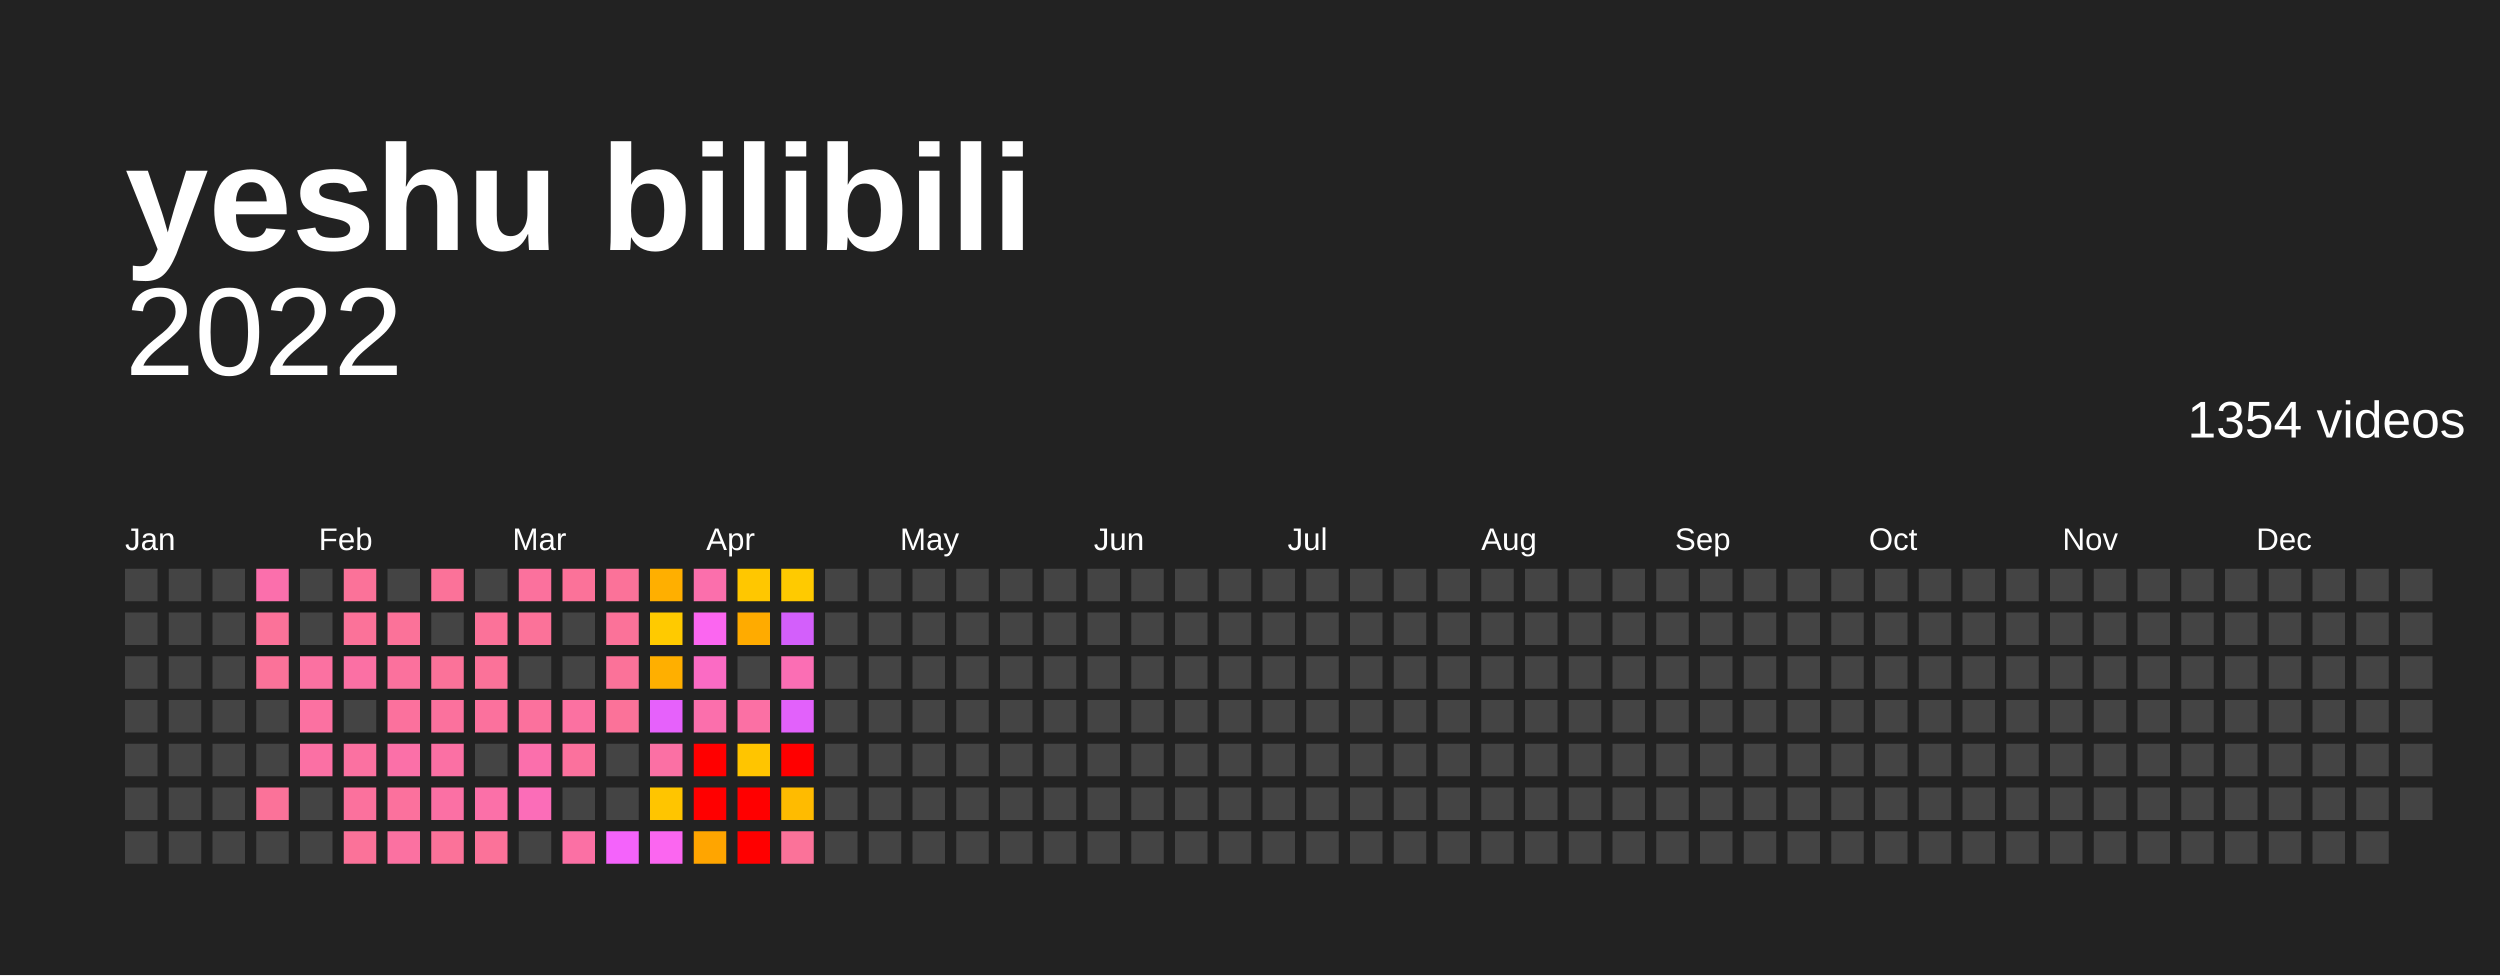
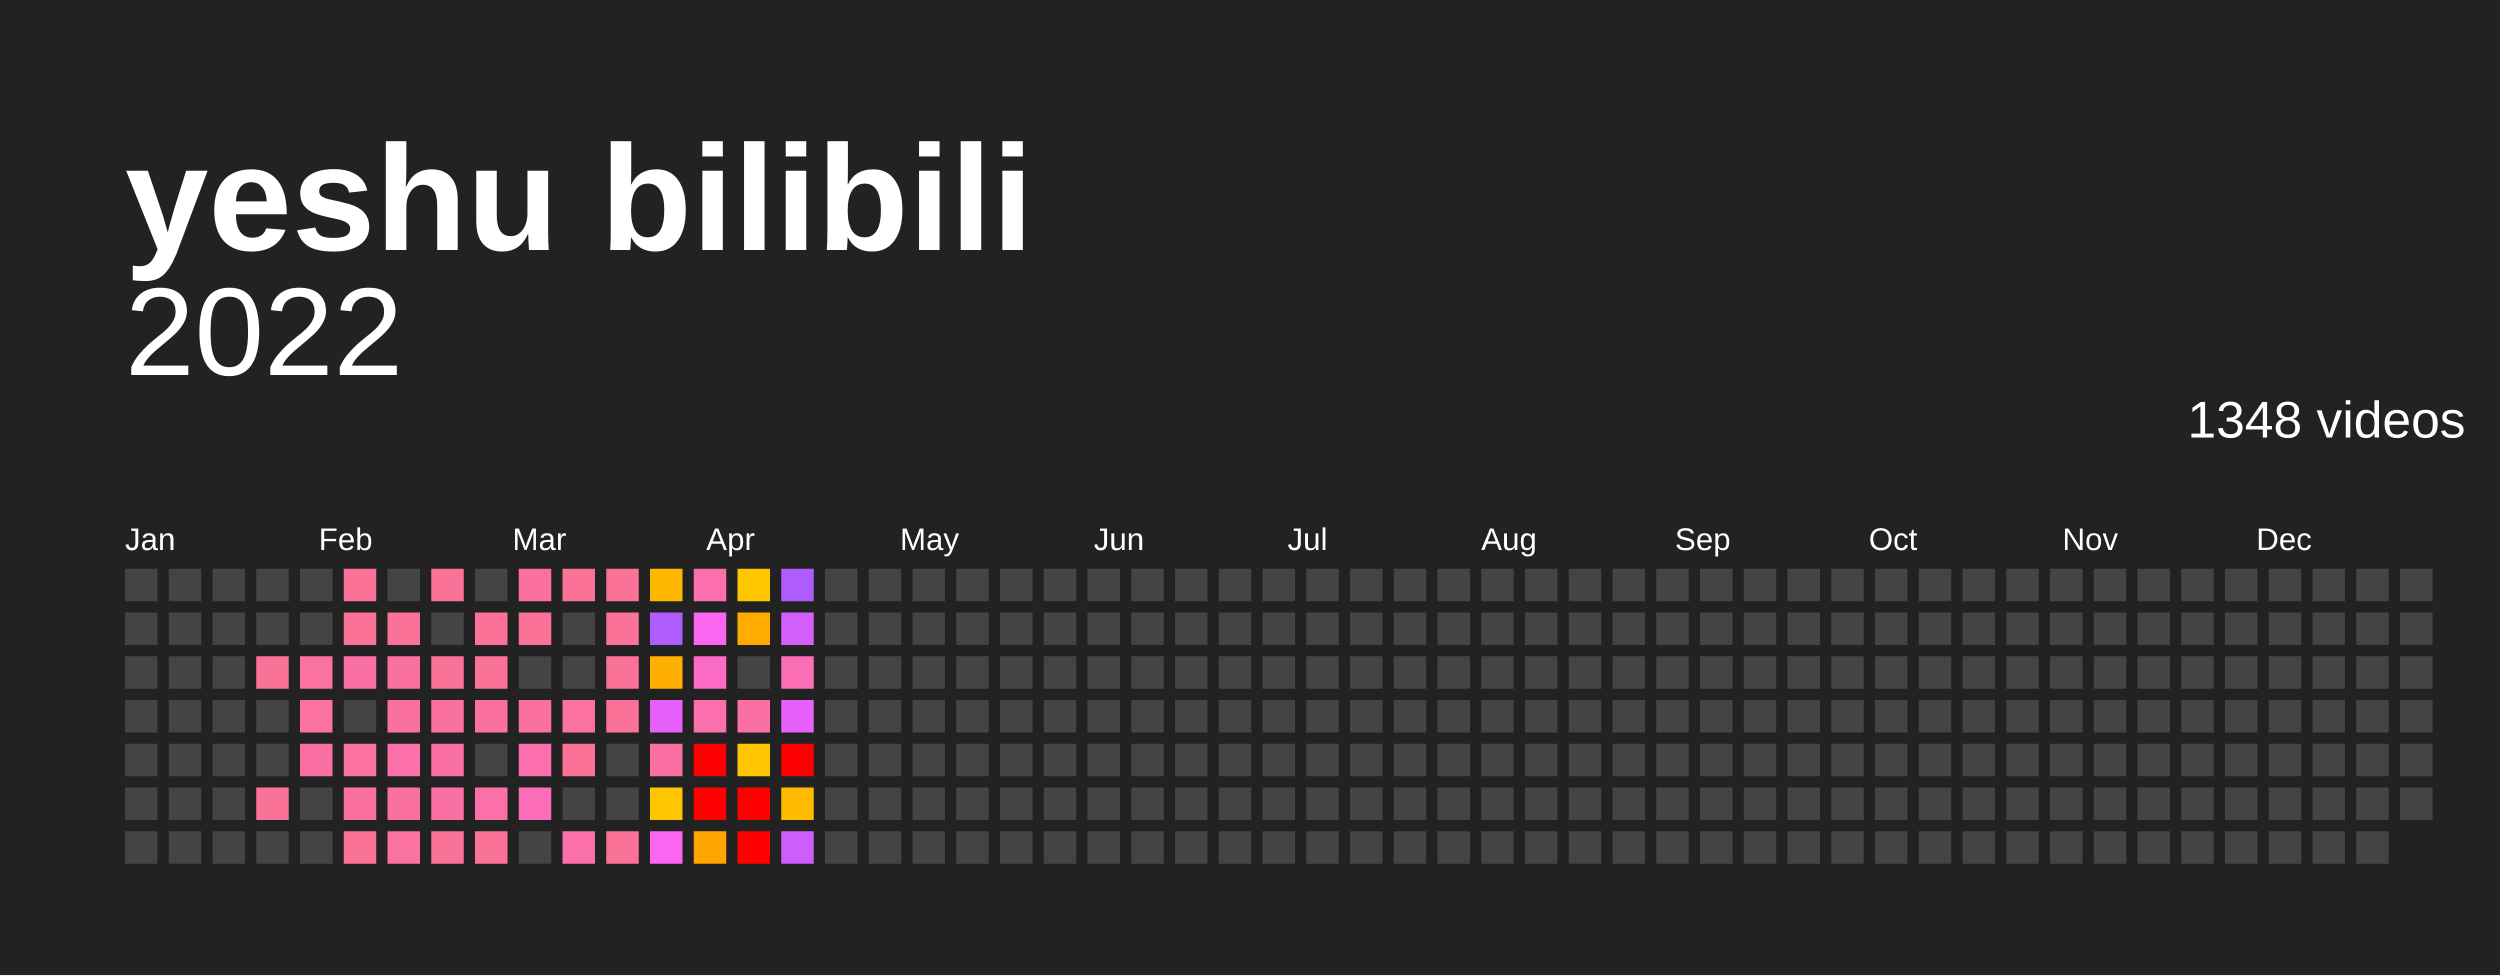
<svg xmlns="http://www.w3.org/2000/svg" baseProfile="full" height="78mm" version="1.1" viewBox="0,0,200,78" width="200mm">
  <defs />
  <rect fill="#222222" height="78" width="200" x="0" y="0" />
  <text fill="#FFFFFF" style="font-size:12px; font-family:Arial; font-weight:bold;" x="10" y="20">yeshu bilibili</text>
  <text alignment-baseline="hanging" fill="#FFFFFF" style="font-size:10.0px; font-family:Arial;" x="10" y="30">2022</text>
-   <text alignment-baseline="hanging" fill="#FFFFFF" style="font-size:4.125px; font-family:Arial;" x="175" y="35">1354 videos</text>
+   <text alignment-baseline="hanging" fill="#FFFFFF" style="font-size:4.125px; font-family:Arial;" x="175" y="35">1348 videos</text>
  <text fill="#FFFFFF" style="font-size:2.5px; font-family:Arial" x="10.0" y="44">Jan</text>
  <text fill="#FFFFFF" style="font-size:2.5px; font-family:Arial" x="25.5" y="44">Feb</text>
  <text fill="#FFFFFF" style="font-size:2.5px; font-family:Arial" x="41.0" y="44">Mar</text>
  <text fill="#FFFFFF" style="font-size:2.5px; font-family:Arial" x="56.5" y="44">Apr</text>
  <text fill="#FFFFFF" style="font-size:2.5px; font-family:Arial" x="72.0" y="44">May</text>
  <text fill="#FFFFFF" style="font-size:2.5px; font-family:Arial" x="87.5" y="44">Jun</text>
  <text fill="#FFFFFF" style="font-size:2.5px; font-family:Arial" x="103.0" y="44">Jul</text>
  <text fill="#FFFFFF" style="font-size:2.5px; font-family:Arial" x="118.5" y="44">Aug</text>
  <text fill="#FFFFFF" style="font-size:2.5px; font-family:Arial" x="134.0" y="44">Sep</text>
  <text fill="#FFFFFF" style="font-size:2.5px; font-family:Arial" x="149.5" y="44">Oct</text>
  <text fill="#FFFFFF" style="font-size:2.5px; font-family:Arial" x="165.0" y="44">Nov</text>
  <text fill="#FFFFFF" style="font-size:2.5px; font-family:Arial" x="180.5" y="44">Dec</text>
  <rect fill="#444444" height="2.6" width="2.6" x="10.0" y="45.5" />
  <rect fill="#444444" height="2.6" width="2.6" x="10.0" y="49.0" />
  <rect fill="#444444" height="2.6" width="2.6" x="10.0" y="52.5" />
  <rect fill="#444444" height="2.6" width="2.6" x="10.0" y="56.0" />
  <rect fill="#444444" height="2.6" width="2.6" x="10.0" y="59.5" />
  <rect fill="#444444" height="2.6" width="2.6" x="10.0" y="63.0" />
  <rect fill="#444444" height="2.6" width="2.6" x="10.0" y="66.5" />
  <rect fill="#444444" height="2.6" width="2.6" x="13.5" y="45.5" />
  <rect fill="#444444" height="2.6" width="2.6" x="13.5" y="49.0" />
  <rect fill="#444444" height="2.6" width="2.6" x="13.5" y="52.5" />
  <rect fill="#444444" height="2.6" width="2.6" x="13.5" y="56.0" />
  <rect fill="#444444" height="2.6" width="2.6" x="13.5" y="59.5" />
  <rect fill="#444444" height="2.6" width="2.6" x="13.5" y="63.0" />
  <rect fill="#444444" height="2.6" width="2.6" x="13.5" y="66.5" />
  <rect fill="#444444" height="2.6" width="2.6" x="17.0" y="45.5" />
  <rect fill="#444444" height="2.6" width="2.6" x="17.0" y="49.0" />
  <rect fill="#444444" height="2.6" width="2.6" x="17.0" y="52.5" />
  <rect fill="#444444" height="2.6" width="2.6" x="17.0" y="56.0" />
  <rect fill="#444444" height="2.6" width="2.6" x="17.0" y="59.5" />
  <rect fill="#444444" height="2.6" width="2.6" x="17.0" y="63.0" />
  <rect fill="#444444" height="2.6" width="2.6" x="17.0" y="66.5" />
-   <rect fill="#fb6fac" height="2.6" width="2.6" x="20.5" y="45.5" />
-   <rect fill="#fb7299" height="2.6" width="2.6" x="20.5" y="49.0" />
+   <rect fill="#444444" height="2.6" width="2.6" x="20.5" y="45.5" />
+   <rect fill="#444444" height="2.6" width="2.6" x="20.5" y="49.0" />
  <rect fill="#fb7299" height="2.6" width="2.6" x="20.5" y="52.5" />
  <rect fill="#444444" height="2.6" width="2.6" x="20.5" y="56.0" />
  <rect fill="#444444" height="2.6" width="2.6" x="20.5" y="59.5" />
  <rect fill="#fb7299" height="2.6" width="2.6" x="20.5" y="63.0" />
  <rect fill="#444444" height="2.6" width="2.6" x="20.5" y="66.5" />
  <rect fill="#444444" height="2.6" width="2.6" x="24.0" y="45.5" />
  <rect fill="#444444" height="2.6" width="2.6" x="24.0" y="49.0" />
  <rect fill="#fb71a1" height="2.6" width="2.6" x="24.0" y="52.5" />
  <rect fill="#fb71a1" height="2.6" width="2.6" x="24.0" y="56.0" />
  <rect fill="#fb70a4" height="2.6" width="2.6" x="24.0" y="59.5" />
  <rect fill="#444444" height="2.6" width="2.6" x="24.0" y="63.0" />
  <rect fill="#444444" height="2.6" width="2.6" x="24.0" y="66.5" />
  <rect fill="#fb7299" height="2.6" width="2.6" x="27.5" y="45.5" />
  <rect fill="#fb7299" height="2.6" width="2.6" x="27.5" y="49.0" />
  <rect fill="#fb70a4" height="2.6" width="2.6" x="27.5" y="52.5" />
  <rect fill="#444444" height="2.6" width="2.6" x="27.5" y="56.0" />
  <rect fill="#fb71a1" height="2.6" width="2.6" x="27.5" y="59.5" />
  <rect fill="#fb719d" height="2.6" width="2.6" x="27.5" y="63.0" />
  <rect fill="#fb7299" height="2.6" width="2.6" x="27.5" y="66.5" />
  <rect fill="#444444" height="2.6" width="2.6" x="31.0" y="45.5" />
  <rect fill="#fb7299" height="2.6" width="2.6" x="31.0" y="49.0" />
  <rect fill="#fb719d" height="2.6" width="2.6" x="31.0" y="52.5" />
  <rect fill="#fb719d" height="2.6" width="2.6" x="31.0" y="56.0" />
  <rect fill="#fb70a8" height="2.6" width="2.6" x="31.0" y="59.5" />
  <rect fill="#fb719d" height="2.6" width="2.6" x="31.0" y="63.0" />
  <rect fill="#fb71a1" height="2.6" width="2.6" x="31.0" y="66.5" />
  <rect fill="#fb7299" height="2.6" width="2.6" x="34.5" y="45.5" />
  <rect fill="#444444" height="2.6" width="2.6" x="34.5" y="49.0" />
  <rect fill="#fb7299" height="2.6" width="2.6" x="34.5" y="52.5" />
  <rect fill="#fb719d" height="2.6" width="2.6" x="34.5" y="56.0" />
  <rect fill="#fb70a4" height="2.6" width="2.6" x="34.5" y="59.5" />
  <rect fill="#fb70a4" height="2.6" width="2.6" x="34.5" y="63.0" />
  <rect fill="#fb7299" height="2.6" width="2.6" x="34.5" y="66.5" />
  <rect fill="#444444" height="2.6" width="2.6" x="38.0" y="45.5" />
  <rect fill="#fb7299" height="2.6" width="2.6" x="38.0" y="49.0" />
  <rect fill="#fb7299" height="2.6" width="2.6" x="38.0" y="52.5" />
  <rect fill="#fb719d" height="2.6" width="2.6" x="38.0" y="56.0" />
  <rect fill="#444444" height="2.6" width="2.6" x="38.0" y="59.5" />
  <rect fill="#fb70a8" height="2.6" width="2.6" x="38.0" y="63.0" />
  <rect fill="#fb7299" height="2.6" width="2.6" x="38.0" y="66.5" />
  <rect fill="#fb719d" height="2.6" width="2.6" x="41.5" y="45.5" />
  <rect fill="#fb7299" height="2.6" width="2.6" x="41.5" y="49.0" />
  <rect fill="#444444" height="2.6" width="2.6" x="41.5" y="52.5" />
  <rect fill="#fb719d" height="2.6" width="2.6" x="41.5" y="56.0" />
  <rect fill="#fb6fac" height="2.6" width="2.6" x="41.5" y="59.5" />
  <rect fill="#fb6db8" height="2.6" width="2.6" x="41.5" y="63.0" />
  <rect fill="#444444" height="2.6" width="2.6" x="41.5" y="66.5" />
  <rect fill="#fb7299" height="2.6" width="2.6" x="45.0" y="45.5" />
  <rect fill="#444444" height="2.6" width="2.6" x="45.0" y="49.0" />
  <rect fill="#444444" height="2.6" width="2.6" x="45.0" y="52.5" />
  <rect fill="#fb71a1" height="2.6" width="2.6" x="45.0" y="56.0" />
-   <rect fill="#fb719d" height="2.6" width="2.6" x="45.0" y="59.5" />
+   <rect fill="#fb7299" height="2.6" width="2.6" x="45.0" y="59.5" />
  <rect fill="#444444" height="2.6" width="2.6" x="45.0" y="63.0" />
-   <rect fill="#fb70a4" height="2.6" width="2.6" x="45.0" y="66.5" />
+   <rect fill="#fb70a8" height="2.6" width="2.6" x="45.0" y="66.5" />
  <rect fill="#fb7299" height="2.6" width="2.6" x="48.5" y="45.5" />
  <rect fill="#fb7299" height="2.6" width="2.6" x="48.5" y="49.0" />
  <rect fill="#fb7299" height="2.6" width="2.6" x="48.5" y="52.5" />
  <rect fill="#fb7299" height="2.6" width="2.6" x="48.5" y="56.0" />
  <rect fill="#444444" height="2.6" width="2.6" x="48.5" y="59.5" />
  <rect fill="#444444" height="2.6" width="2.6" x="48.5" y="63.0" />
-   <rect fill="#f463fb" height="2.6" width="2.6" x="48.5" y="66.5" />
-   <rect fill="#ffaf00" height="2.6" width="2.6" x="52.0" y="45.5" />
-   <rect fill="#ffca00" height="2.6" width="2.6" x="52.0" y="49.0" />
+   <rect fill="#fb7299" height="2.6" width="2.6" x="48.5" y="66.5" />
+   <rect fill="#ffb700" height="2.6" width="2.6" x="52.0" y="45.5" />
+   <rect fill="#b05bfb" height="2.6" width="2.6" x="52.0" y="49.0" />
  <rect fill="#ffaf00" height="2.6" width="2.6" x="52.0" y="52.5" />
  <rect fill="#e661fb" height="2.6" width="2.6" x="52.0" y="56.0" />
  <rect fill="#fb70a4" height="2.6" width="2.6" x="52.0" y="59.5" />
  <rect fill="#ffc500" height="2.6" width="2.6" x="52.0" y="63.0" />
  <rect fill="#fb66f0" height="2.6" width="2.6" x="52.0" y="66.5" />
  <rect fill="#fb6fac" height="2.6" width="2.6" x="55.5" y="45.5" />
  <rect fill="#fb66f0" height="2.6" width="2.6" x="55.5" y="49.0" />
  <rect fill="#fb6bc4" height="2.6" width="2.6" x="55.5" y="52.5" />
  <rect fill="#fb6fac" height="2.6" width="2.6" x="55.5" y="56.0" />
  <rect fill="red" height="2.6" width="2.6" x="55.5" y="59.5" />
  <rect fill="red" height="2.6" width="2.6" x="55.5" y="63.0" />
  <rect fill="#ffa500" height="2.6" width="2.6" x="55.5" y="66.5" />
  <rect fill="#ffc700" height="2.6" width="2.6" x="59.0" y="45.5" />
  <rect fill="#ffab00" height="2.6" width="2.6" x="59.0" y="49.0" />
  <rect fill="#444444" height="2.6" width="2.6" x="59.0" y="52.5" />
  <rect fill="#fb70a4" height="2.6" width="2.6" x="59.0" y="56.0" />
  <rect fill="#ffc500" height="2.6" width="2.6" x="59.0" y="59.5" />
  <rect fill="red" height="2.6" width="2.6" x="59.0" y="63.0" />
  <rect fill="red" height="2.6" width="2.6" x="59.0" y="66.5" />
-   <rect fill="#ffca00" height="2.6" width="2.6" x="62.5" y="45.5" />
+   <rect fill="#b05bfb" height="2.6" width="2.6" x="62.5" y="45.5" />
  <rect fill="#d35ffb" height="2.6" width="2.6" x="62.5" y="49.0" />
  <rect fill="#fb6eb4" height="2.6" width="2.6" x="62.5" y="52.5" />
-   <rect fill="#e261fb" height="2.6" width="2.6" x="62.5" y="56.0" />
+   <rect fill="#e661fb" height="2.6" width="2.6" x="62.5" y="56.0" />
  <rect fill="red" height="2.6" width="2.6" x="62.5" y="59.5" />
  <rect fill="#ffbb00" height="2.6" width="2.6" x="62.5" y="63.0" />
-   <rect fill="#fb7299" height="2.6" width="2.6" x="62.5" y="66.5" />
+   <rect fill="#ce5efb" height="2.6" width="2.6" x="62.5" y="66.5" />
  <rect fill="#444444" height="2.6" width="2.6" x="66.0" y="45.5" />
  <rect fill="#444444" height="2.6" width="2.6" x="66.0" y="49.0" />
  <rect fill="#444444" height="2.6" width="2.6" x="66.0" y="52.5" />
  <rect fill="#444444" height="2.6" width="2.6" x="66.0" y="56.0" />
  <rect fill="#444444" height="2.6" width="2.6" x="66.0" y="59.5" />
  <rect fill="#444444" height="2.6" width="2.6" x="66.0" y="63.0" />
  <rect fill="#444444" height="2.6" width="2.6" x="66.0" y="66.5" />
  <rect fill="#444444" height="2.6" width="2.6" x="69.5" y="45.5" />
  <rect fill="#444444" height="2.6" width="2.6" x="69.5" y="49.0" />
  <rect fill="#444444" height="2.6" width="2.6" x="69.5" y="52.5" />
  <rect fill="#444444" height="2.6" width="2.6" x="69.5" y="56.0" />
  <rect fill="#444444" height="2.6" width="2.6" x="69.5" y="59.5" />
  <rect fill="#444444" height="2.6" width="2.6" x="69.5" y="63.0" />
  <rect fill="#444444" height="2.6" width="2.6" x="69.5" y="66.5" />
  <rect fill="#444444" height="2.6" width="2.6" x="73.0" y="45.5" />
  <rect fill="#444444" height="2.6" width="2.6" x="73.0" y="49.0" />
  <rect fill="#444444" height="2.6" width="2.6" x="73.0" y="52.5" />
  <rect fill="#444444" height="2.6" width="2.6" x="73.0" y="56.0" />
  <rect fill="#444444" height="2.6" width="2.6" x="73.0" y="59.5" />
  <rect fill="#444444" height="2.6" width="2.6" x="73.0" y="63.0" />
  <rect fill="#444444" height="2.6" width="2.6" x="73.0" y="66.5" />
  <rect fill="#444444" height="2.6" width="2.6" x="76.5" y="45.5" />
  <rect fill="#444444" height="2.6" width="2.6" x="76.5" y="49.0" />
  <rect fill="#444444" height="2.6" width="2.6" x="76.5" y="52.5" />
  <rect fill="#444444" height="2.6" width="2.6" x="76.5" y="56.0" />
  <rect fill="#444444" height="2.6" width="2.6" x="76.5" y="59.5" />
  <rect fill="#444444" height="2.6" width="2.6" x="76.5" y="63.0" />
  <rect fill="#444444" height="2.6" width="2.6" x="76.5" y="66.5" />
  <rect fill="#444444" height="2.6" width="2.6" x="80.0" y="45.5" />
  <rect fill="#444444" height="2.6" width="2.6" x="80.0" y="49.0" />
  <rect fill="#444444" height="2.6" width="2.6" x="80.0" y="52.5" />
  <rect fill="#444444" height="2.6" width="2.6" x="80.0" y="56.0" />
  <rect fill="#444444" height="2.6" width="2.6" x="80.0" y="59.5" />
  <rect fill="#444444" height="2.6" width="2.6" x="80.0" y="63.0" />
  <rect fill="#444444" height="2.6" width="2.6" x="80.0" y="66.5" />
  <rect fill="#444444" height="2.6" width="2.6" x="83.5" y="45.5" />
  <rect fill="#444444" height="2.6" width="2.6" x="83.5" y="49.0" />
  <rect fill="#444444" height="2.6" width="2.6" x="83.5" y="52.5" />
  <rect fill="#444444" height="2.6" width="2.6" x="83.5" y="56.0" />
  <rect fill="#444444" height="2.6" width="2.6" x="83.5" y="59.5" />
  <rect fill="#444444" height="2.6" width="2.6" x="83.5" y="63.0" />
  <rect fill="#444444" height="2.6" width="2.6" x="83.5" y="66.5" />
  <rect fill="#444444" height="2.6" width="2.6" x="87.0" y="45.5" />
  <rect fill="#444444" height="2.6" width="2.6" x="87.0" y="49.0" />
  <rect fill="#444444" height="2.6" width="2.6" x="87.0" y="52.5" />
  <rect fill="#444444" height="2.6" width="2.6" x="87.0" y="56.0" />
  <rect fill="#444444" height="2.6" width="2.6" x="87.0" y="59.5" />
  <rect fill="#444444" height="2.6" width="2.6" x="87.0" y="63.0" />
  <rect fill="#444444" height="2.6" width="2.6" x="87.0" y="66.5" />
  <rect fill="#444444" height="2.6" width="2.6" x="90.5" y="45.5" />
  <rect fill="#444444" height="2.6" width="2.6" x="90.5" y="49.0" />
  <rect fill="#444444" height="2.6" width="2.6" x="90.5" y="52.5" />
  <rect fill="#444444" height="2.6" width="2.6" x="90.5" y="56.0" />
  <rect fill="#444444" height="2.6" width="2.6" x="90.5" y="59.5" />
  <rect fill="#444444" height="2.6" width="2.6" x="90.5" y="63.0" />
  <rect fill="#444444" height="2.6" width="2.6" x="90.5" y="66.5" />
  <rect fill="#444444" height="2.6" width="2.6" x="94.0" y="45.5" />
  <rect fill="#444444" height="2.6" width="2.6" x="94.0" y="49.0" />
  <rect fill="#444444" height="2.6" width="2.6" x="94.0" y="52.5" />
  <rect fill="#444444" height="2.6" width="2.6" x="94.0" y="56.0" />
  <rect fill="#444444" height="2.6" width="2.6" x="94.0" y="59.5" />
  <rect fill="#444444" height="2.6" width="2.6" x="94.0" y="63.0" />
  <rect fill="#444444" height="2.6" width="2.6" x="94.0" y="66.5" />
  <rect fill="#444444" height="2.6" width="2.6" x="97.5" y="45.5" />
  <rect fill="#444444" height="2.6" width="2.6" x="97.5" y="49.0" />
  <rect fill="#444444" height="2.6" width="2.6" x="97.5" y="52.5" />
  <rect fill="#444444" height="2.6" width="2.6" x="97.5" y="56.0" />
  <rect fill="#444444" height="2.6" width="2.6" x="97.5" y="59.5" />
  <rect fill="#444444" height="2.6" width="2.6" x="97.5" y="63.0" />
  <rect fill="#444444" height="2.6" width="2.6" x="97.5" y="66.5" />
  <rect fill="#444444" height="2.6" width="2.6" x="101.0" y="45.5" />
  <rect fill="#444444" height="2.6" width="2.6" x="101.0" y="49.0" />
  <rect fill="#444444" height="2.6" width="2.6" x="101.0" y="52.5" />
  <rect fill="#444444" height="2.6" width="2.6" x="101.0" y="56.0" />
  <rect fill="#444444" height="2.6" width="2.6" x="101.0" y="59.5" />
  <rect fill="#444444" height="2.6" width="2.6" x="101.0" y="63.0" />
  <rect fill="#444444" height="2.6" width="2.6" x="101.0" y="66.5" />
  <rect fill="#444444" height="2.6" width="2.6" x="104.5" y="45.5" />
  <rect fill="#444444" height="2.6" width="2.6" x="104.5" y="49.0" />
  <rect fill="#444444" height="2.6" width="2.6" x="104.5" y="52.5" />
  <rect fill="#444444" height="2.6" width="2.6" x="104.5" y="56.0" />
  <rect fill="#444444" height="2.6" width="2.6" x="104.5" y="59.5" />
  <rect fill="#444444" height="2.6" width="2.6" x="104.5" y="63.0" />
  <rect fill="#444444" height="2.6" width="2.6" x="104.5" y="66.5" />
  <rect fill="#444444" height="2.6" width="2.6" x="108.0" y="45.5" />
  <rect fill="#444444" height="2.6" width="2.6" x="108.0" y="49.0" />
  <rect fill="#444444" height="2.6" width="2.6" x="108.0" y="52.5" />
  <rect fill="#444444" height="2.6" width="2.6" x="108.0" y="56.0" />
  <rect fill="#444444" height="2.6" width="2.6" x="108.0" y="59.5" />
  <rect fill="#444444" height="2.6" width="2.6" x="108.0" y="63.0" />
  <rect fill="#444444" height="2.6" width="2.6" x="108.0" y="66.5" />
  <rect fill="#444444" height="2.6" width="2.6" x="111.5" y="45.5" />
  <rect fill="#444444" height="2.6" width="2.6" x="111.5" y="49.0" />
  <rect fill="#444444" height="2.6" width="2.6" x="111.5" y="52.5" />
  <rect fill="#444444" height="2.6" width="2.6" x="111.5" y="56.0" />
  <rect fill="#444444" height="2.6" width="2.6" x="111.5" y="59.5" />
  <rect fill="#444444" height="2.6" width="2.6" x="111.5" y="63.0" />
  <rect fill="#444444" height="2.6" width="2.6" x="111.5" y="66.5" />
  <rect fill="#444444" height="2.6" width="2.6" x="115.0" y="45.5" />
  <rect fill="#444444" height="2.6" width="2.6" x="115.0" y="49.0" />
  <rect fill="#444444" height="2.6" width="2.6" x="115.0" y="52.5" />
  <rect fill="#444444" height="2.6" width="2.6" x="115.0" y="56.0" />
  <rect fill="#444444" height="2.6" width="2.6" x="115.0" y="59.5" />
  <rect fill="#444444" height="2.6" width="2.6" x="115.0" y="63.0" />
  <rect fill="#444444" height="2.6" width="2.6" x="115.0" y="66.5" />
  <rect fill="#444444" height="2.6" width="2.6" x="118.5" y="45.5" />
  <rect fill="#444444" height="2.6" width="2.6" x="118.5" y="49.0" />
  <rect fill="#444444" height="2.6" width="2.6" x="118.5" y="52.5" />
  <rect fill="#444444" height="2.6" width="2.6" x="118.5" y="56.0" />
  <rect fill="#444444" height="2.6" width="2.6" x="118.5" y="59.5" />
  <rect fill="#444444" height="2.6" width="2.6" x="118.5" y="63.0" />
  <rect fill="#444444" height="2.6" width="2.6" x="118.5" y="66.5" />
  <rect fill="#444444" height="2.6" width="2.6" x="122.0" y="45.5" />
  <rect fill="#444444" height="2.6" width="2.6" x="122.0" y="49.0" />
  <rect fill="#444444" height="2.6" width="2.6" x="122.0" y="52.5" />
  <rect fill="#444444" height="2.6" width="2.6" x="122.0" y="56.0" />
  <rect fill="#444444" height="2.6" width="2.6" x="122.0" y="59.5" />
  <rect fill="#444444" height="2.6" width="2.6" x="122.0" y="63.0" />
  <rect fill="#444444" height="2.6" width="2.6" x="122.0" y="66.5" />
  <rect fill="#444444" height="2.6" width="2.6" x="125.5" y="45.5" />
  <rect fill="#444444" height="2.6" width="2.6" x="125.5" y="49.0" />
  <rect fill="#444444" height="2.6" width="2.6" x="125.5" y="52.5" />
  <rect fill="#444444" height="2.6" width="2.6" x="125.5" y="56.0" />
  <rect fill="#444444" height="2.6" width="2.6" x="125.5" y="59.5" />
  <rect fill="#444444" height="2.6" width="2.6" x="125.5" y="63.0" />
  <rect fill="#444444" height="2.6" width="2.6" x="125.5" y="66.5" />
  <rect fill="#444444" height="2.6" width="2.6" x="129.0" y="45.5" />
  <rect fill="#444444" height="2.6" width="2.6" x="129.0" y="49.0" />
  <rect fill="#444444" height="2.6" width="2.6" x="129.0" y="52.5" />
  <rect fill="#444444" height="2.6" width="2.6" x="129.0" y="56.0" />
  <rect fill="#444444" height="2.6" width="2.6" x="129.0" y="59.5" />
  <rect fill="#444444" height="2.6" width="2.6" x="129.0" y="63.0" />
  <rect fill="#444444" height="2.6" width="2.6" x="129.0" y="66.5" />
  <rect fill="#444444" height="2.6" width="2.6" x="132.5" y="45.5" />
  <rect fill="#444444" height="2.6" width="2.6" x="132.5" y="49.0" />
  <rect fill="#444444" height="2.6" width="2.6" x="132.5" y="52.5" />
  <rect fill="#444444" height="2.6" width="2.6" x="132.5" y="56.0" />
  <rect fill="#444444" height="2.6" width="2.6" x="132.5" y="59.5" />
  <rect fill="#444444" height="2.6" width="2.6" x="132.5" y="63.0" />
  <rect fill="#444444" height="2.6" width="2.6" x="132.5" y="66.5" />
  <rect fill="#444444" height="2.6" width="2.6" x="136.0" y="45.5" />
  <rect fill="#444444" height="2.6" width="2.6" x="136.0" y="49.0" />
  <rect fill="#444444" height="2.6" width="2.6" x="136.0" y="52.5" />
  <rect fill="#444444" height="2.6" width="2.6" x="136.0" y="56.0" />
  <rect fill="#444444" height="2.6" width="2.6" x="136.0" y="59.5" />
  <rect fill="#444444" height="2.6" width="2.6" x="136.0" y="63.0" />
  <rect fill="#444444" height="2.6" width="2.6" x="136.0" y="66.5" />
  <rect fill="#444444" height="2.6" width="2.6" x="139.5" y="45.5" />
  <rect fill="#444444" height="2.6" width="2.6" x="139.5" y="49.0" />
  <rect fill="#444444" height="2.6" width="2.6" x="139.5" y="52.5" />
  <rect fill="#444444" height="2.6" width="2.6" x="139.5" y="56.0" />
  <rect fill="#444444" height="2.6" width="2.6" x="139.5" y="59.5" />
  <rect fill="#444444" height="2.6" width="2.6" x="139.5" y="63.0" />
  <rect fill="#444444" height="2.6" width="2.6" x="139.5" y="66.5" />
  <rect fill="#444444" height="2.6" width="2.6" x="143.0" y="45.5" />
  <rect fill="#444444" height="2.6" width="2.6" x="143.0" y="49.0" />
  <rect fill="#444444" height="2.6" width="2.6" x="143.0" y="52.5" />
  <rect fill="#444444" height="2.6" width="2.6" x="143.0" y="56.0" />
  <rect fill="#444444" height="2.6" width="2.6" x="143.0" y="59.5" />
  <rect fill="#444444" height="2.6" width="2.6" x="143.0" y="63.0" />
  <rect fill="#444444" height="2.6" width="2.6" x="143.0" y="66.5" />
  <rect fill="#444444" height="2.6" width="2.6" x="146.5" y="45.5" />
  <rect fill="#444444" height="2.6" width="2.6" x="146.5" y="49.0" />
  <rect fill="#444444" height="2.6" width="2.6" x="146.5" y="52.5" />
  <rect fill="#444444" height="2.6" width="2.6" x="146.5" y="56.0" />
  <rect fill="#444444" height="2.6" width="2.6" x="146.5" y="59.5" />
  <rect fill="#444444" height="2.6" width="2.6" x="146.5" y="63.0" />
  <rect fill="#444444" height="2.6" width="2.6" x="146.5" y="66.5" />
  <rect fill="#444444" height="2.6" width="2.6" x="150.0" y="45.5" />
  <rect fill="#444444" height="2.6" width="2.6" x="150.0" y="49.0" />
  <rect fill="#444444" height="2.6" width="2.6" x="150.0" y="52.5" />
  <rect fill="#444444" height="2.6" width="2.6" x="150.0" y="56.0" />
  <rect fill="#444444" height="2.6" width="2.6" x="150.0" y="59.5" />
  <rect fill="#444444" height="2.6" width="2.6" x="150.0" y="63.0" />
  <rect fill="#444444" height="2.6" width="2.6" x="150.0" y="66.5" />
  <rect fill="#444444" height="2.6" width="2.6" x="153.5" y="45.5" />
  <rect fill="#444444" height="2.6" width="2.6" x="153.5" y="49.0" />
  <rect fill="#444444" height="2.6" width="2.6" x="153.5" y="52.5" />
  <rect fill="#444444" height="2.6" width="2.6" x="153.5" y="56.0" />
  <rect fill="#444444" height="2.6" width="2.6" x="153.5" y="59.5" />
  <rect fill="#444444" height="2.6" width="2.6" x="153.5" y="63.0" />
  <rect fill="#444444" height="2.6" width="2.6" x="153.5" y="66.5" />
  <rect fill="#444444" height="2.6" width="2.6" x="157.0" y="45.5" />
  <rect fill="#444444" height="2.6" width="2.6" x="157.0" y="49.0" />
  <rect fill="#444444" height="2.6" width="2.6" x="157.0" y="52.5" />
  <rect fill="#444444" height="2.6" width="2.6" x="157.0" y="56.0" />
  <rect fill="#444444" height="2.6" width="2.6" x="157.0" y="59.5" />
  <rect fill="#444444" height="2.6" width="2.6" x="157.0" y="63.0" />
  <rect fill="#444444" height="2.6" width="2.6" x="157.0" y="66.5" />
  <rect fill="#444444" height="2.6" width="2.6" x="160.5" y="45.5" />
  <rect fill="#444444" height="2.6" width="2.6" x="160.5" y="49.0" />
  <rect fill="#444444" height="2.6" width="2.6" x="160.5" y="52.5" />
  <rect fill="#444444" height="2.6" width="2.6" x="160.5" y="56.0" />
  <rect fill="#444444" height="2.6" width="2.6" x="160.5" y="59.5" />
  <rect fill="#444444" height="2.6" width="2.6" x="160.5" y="63.0" />
  <rect fill="#444444" height="2.6" width="2.6" x="160.5" y="66.5" />
  <rect fill="#444444" height="2.6" width="2.6" x="164.0" y="45.5" />
  <rect fill="#444444" height="2.6" width="2.6" x="164.0" y="49.0" />
  <rect fill="#444444" height="2.6" width="2.6" x="164.0" y="52.5" />
  <rect fill="#444444" height="2.6" width="2.6" x="164.0" y="56.0" />
  <rect fill="#444444" height="2.6" width="2.6" x="164.0" y="59.5" />
  <rect fill="#444444" height="2.6" width="2.6" x="164.0" y="63.0" />
  <rect fill="#444444" height="2.6" width="2.6" x="164.0" y="66.5" />
  <rect fill="#444444" height="2.6" width="2.6" x="167.5" y="45.5" />
  <rect fill="#444444" height="2.6" width="2.6" x="167.5" y="49.0" />
  <rect fill="#444444" height="2.6" width="2.6" x="167.5" y="52.5" />
  <rect fill="#444444" height="2.6" width="2.6" x="167.5" y="56.0" />
  <rect fill="#444444" height="2.6" width="2.6" x="167.5" y="59.5" />
  <rect fill="#444444" height="2.6" width="2.6" x="167.5" y="63.0" />
  <rect fill="#444444" height="2.6" width="2.6" x="167.5" y="66.5" />
  <rect fill="#444444" height="2.6" width="2.6" x="171.0" y="45.5" />
  <rect fill="#444444" height="2.6" width="2.6" x="171.0" y="49.0" />
  <rect fill="#444444" height="2.6" width="2.6" x="171.0" y="52.5" />
  <rect fill="#444444" height="2.6" width="2.6" x="171.0" y="56.0" />
  <rect fill="#444444" height="2.6" width="2.6" x="171.0" y="59.5" />
  <rect fill="#444444" height="2.6" width="2.6" x="171.0" y="63.0" />
  <rect fill="#444444" height="2.6" width="2.6" x="171.0" y="66.5" />
  <rect fill="#444444" height="2.6" width="2.6" x="174.5" y="45.5" />
  <rect fill="#444444" height="2.6" width="2.6" x="174.5" y="49.0" />
  <rect fill="#444444" height="2.6" width="2.6" x="174.5" y="52.5" />
  <rect fill="#444444" height="2.6" width="2.6" x="174.5" y="56.0" />
  <rect fill="#444444" height="2.6" width="2.6" x="174.5" y="59.5" />
  <rect fill="#444444" height="2.6" width="2.6" x="174.5" y="63.0" />
  <rect fill="#444444" height="2.6" width="2.6" x="174.5" y="66.5" />
  <rect fill="#444444" height="2.6" width="2.6" x="178.0" y="45.5" />
  <rect fill="#444444" height="2.6" width="2.6" x="178.0" y="49.0" />
  <rect fill="#444444" height="2.6" width="2.6" x="178.0" y="52.5" />
  <rect fill="#444444" height="2.6" width="2.6" x="178.0" y="56.0" />
  <rect fill="#444444" height="2.6" width="2.6" x="178.0" y="59.5" />
  <rect fill="#444444" height="2.6" width="2.6" x="178.0" y="63.0" />
  <rect fill="#444444" height="2.6" width="2.6" x="178.0" y="66.5" />
  <rect fill="#444444" height="2.6" width="2.6" x="181.5" y="45.5" />
  <rect fill="#444444" height="2.6" width="2.6" x="181.5" y="49.0" />
  <rect fill="#444444" height="2.6" width="2.6" x="181.5" y="52.5" />
  <rect fill="#444444" height="2.6" width="2.6" x="181.5" y="56.0" />
  <rect fill="#444444" height="2.6" width="2.6" x="181.5" y="59.5" />
  <rect fill="#444444" height="2.6" width="2.6" x="181.5" y="63.0" />
  <rect fill="#444444" height="2.6" width="2.6" x="181.5" y="66.5" />
  <rect fill="#444444" height="2.6" width="2.6" x="185.0" y="45.5" />
  <rect fill="#444444" height="2.6" width="2.6" x="185.0" y="49.0" />
  <rect fill="#444444" height="2.6" width="2.6" x="185.0" y="52.5" />
  <rect fill="#444444" height="2.6" width="2.6" x="185.0" y="56.0" />
  <rect fill="#444444" height="2.6" width="2.6" x="185.0" y="59.5" />
  <rect fill="#444444" height="2.6" width="2.6" x="185.0" y="63.0" />
  <rect fill="#444444" height="2.6" width="2.6" x="185.0" y="66.5" />
  <rect fill="#444444" height="2.6" width="2.6" x="188.5" y="45.5" />
  <rect fill="#444444" height="2.6" width="2.6" x="188.5" y="49.0" />
  <rect fill="#444444" height="2.6" width="2.6" x="188.5" y="52.5" />
  <rect fill="#444444" height="2.6" width="2.6" x="188.5" y="56.0" />
  <rect fill="#444444" height="2.6" width="2.6" x="188.5" y="59.5" />
  <rect fill="#444444" height="2.6" width="2.6" x="188.5" y="63.0" />
  <rect fill="#444444" height="2.6" width="2.6" x="188.5" y="66.5" />
  <rect fill="#444444" height="2.6" width="2.6" x="192.0" y="45.5" />
  <rect fill="#444444" height="2.6" width="2.6" x="192.0" y="49.0" />
  <rect fill="#444444" height="2.6" width="2.6" x="192.0" y="52.5" />
  <rect fill="#444444" height="2.6" width="2.6" x="192.0" y="56.0" />
  <rect fill="#444444" height="2.6" width="2.6" x="192.0" y="59.5" />
  <rect fill="#444444" height="2.6" width="2.6" x="192.0" y="63.0" />
</svg>
